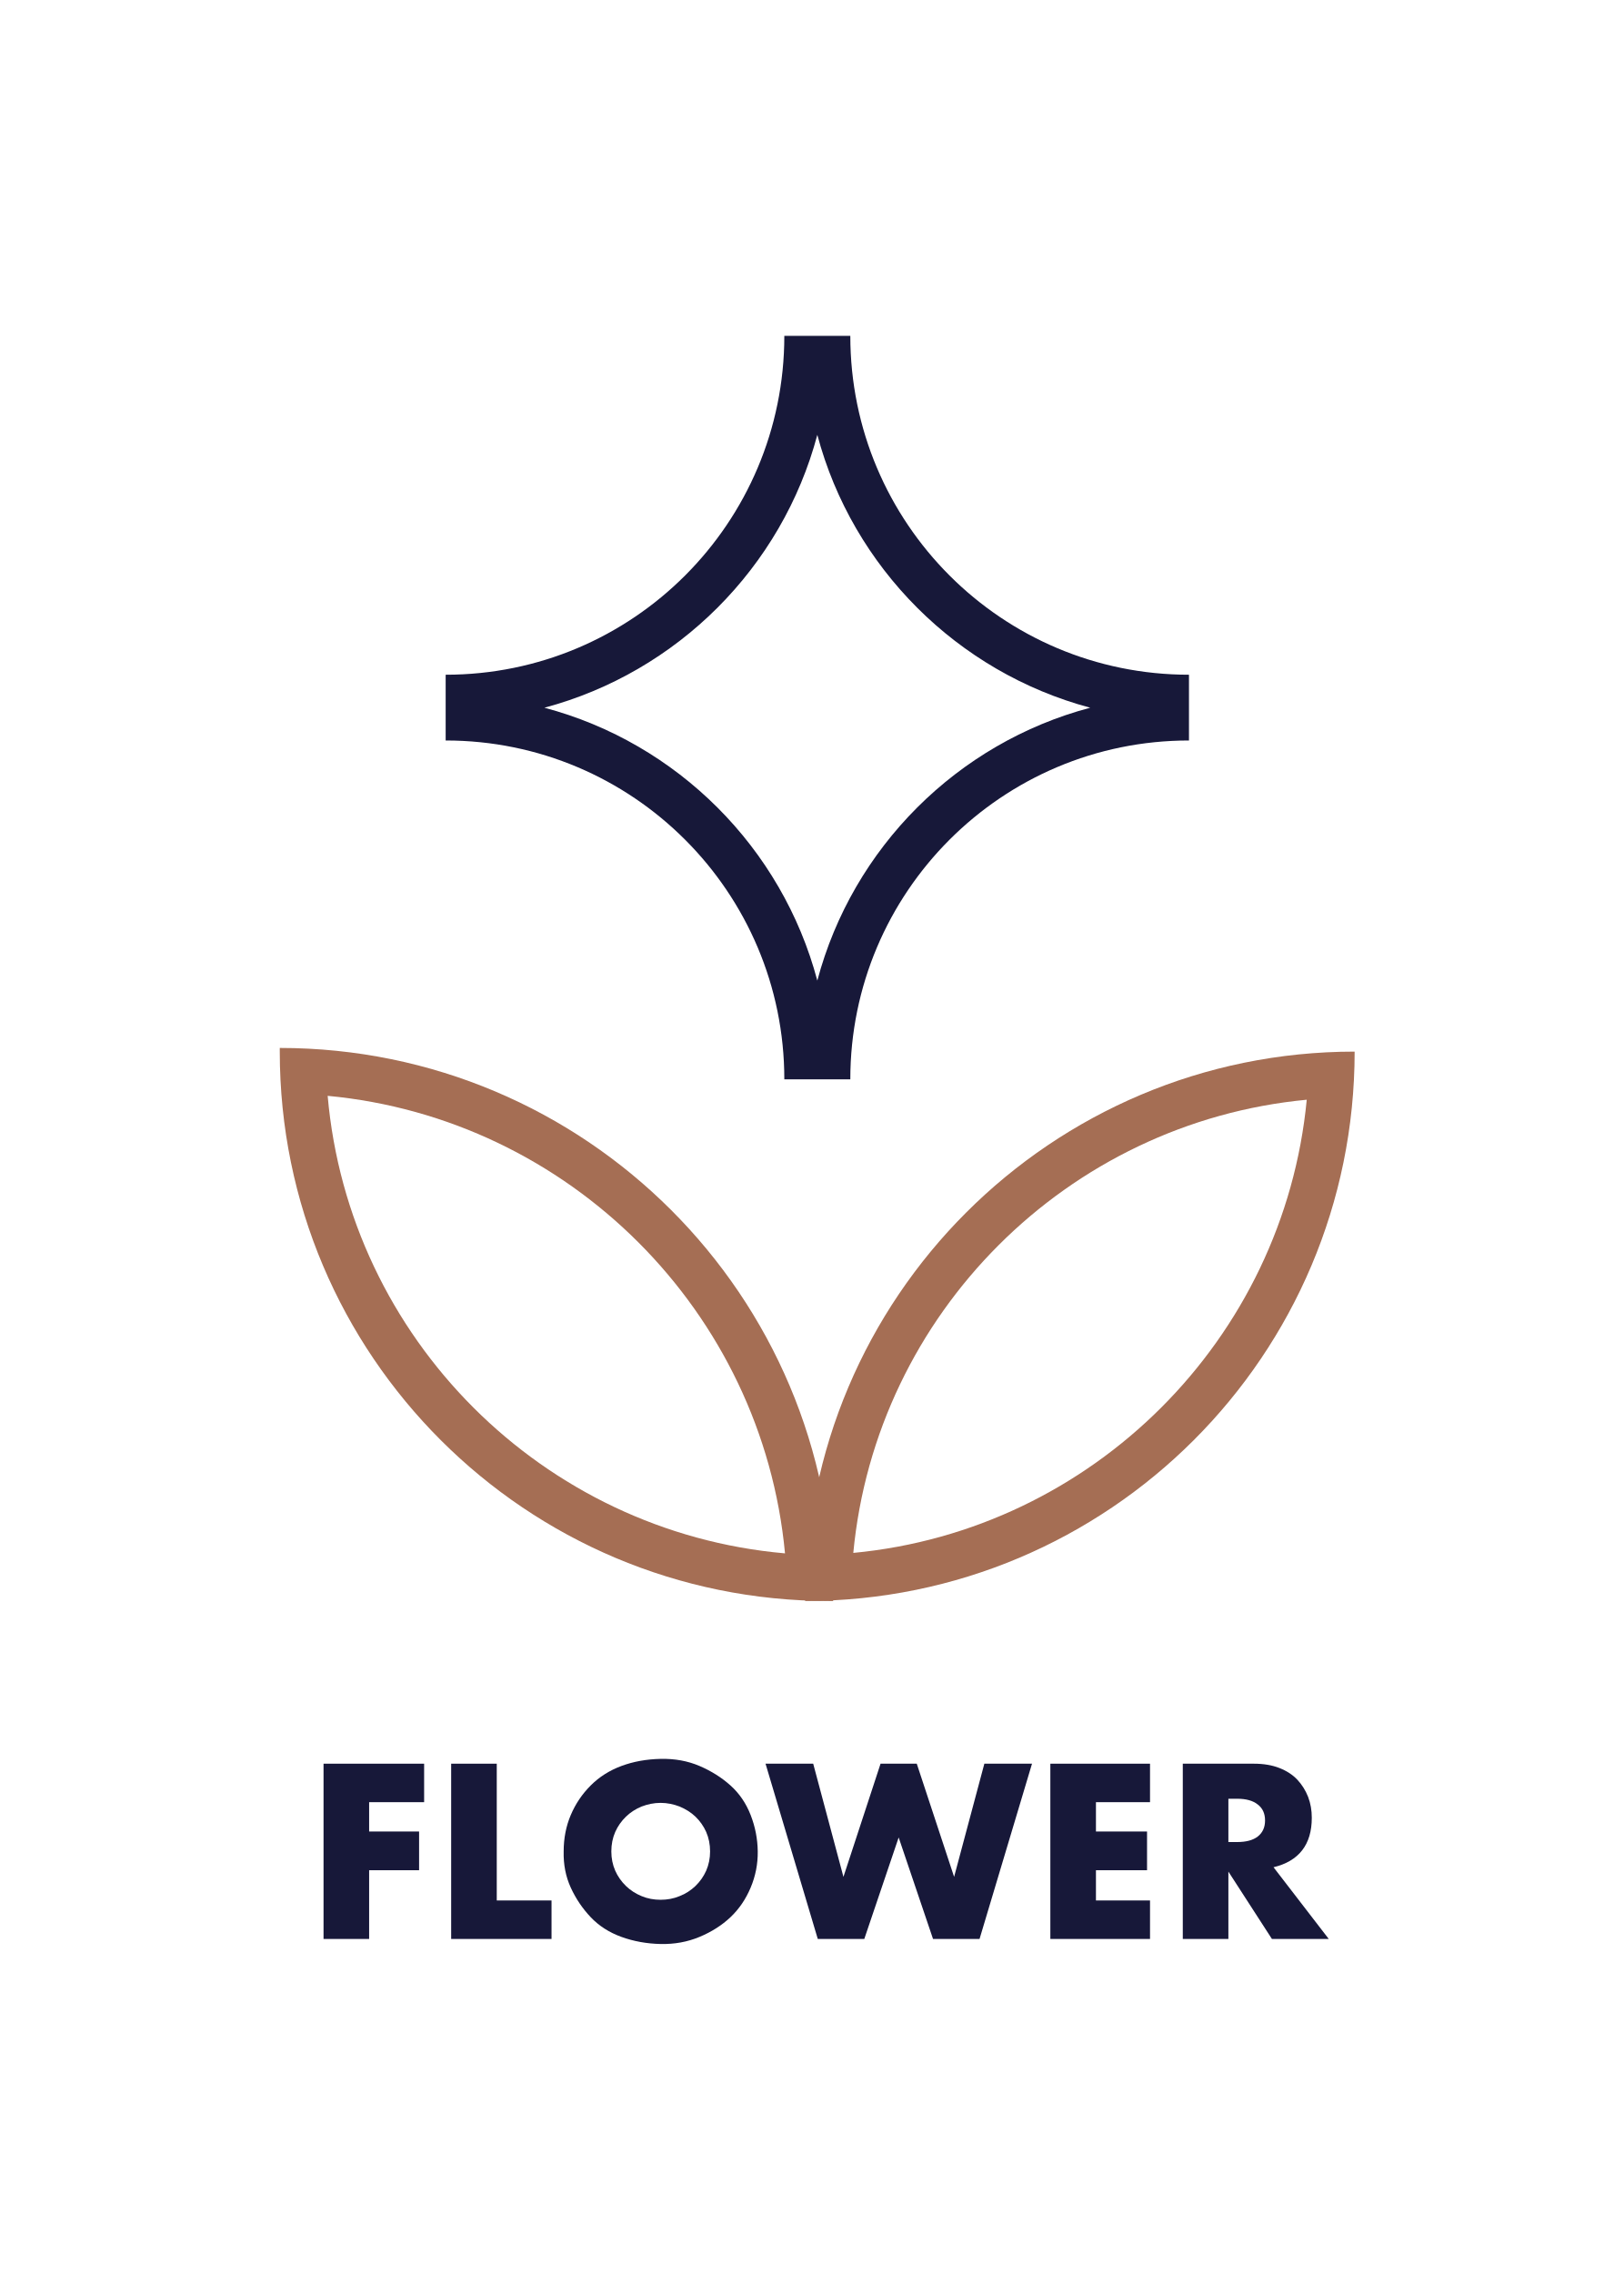
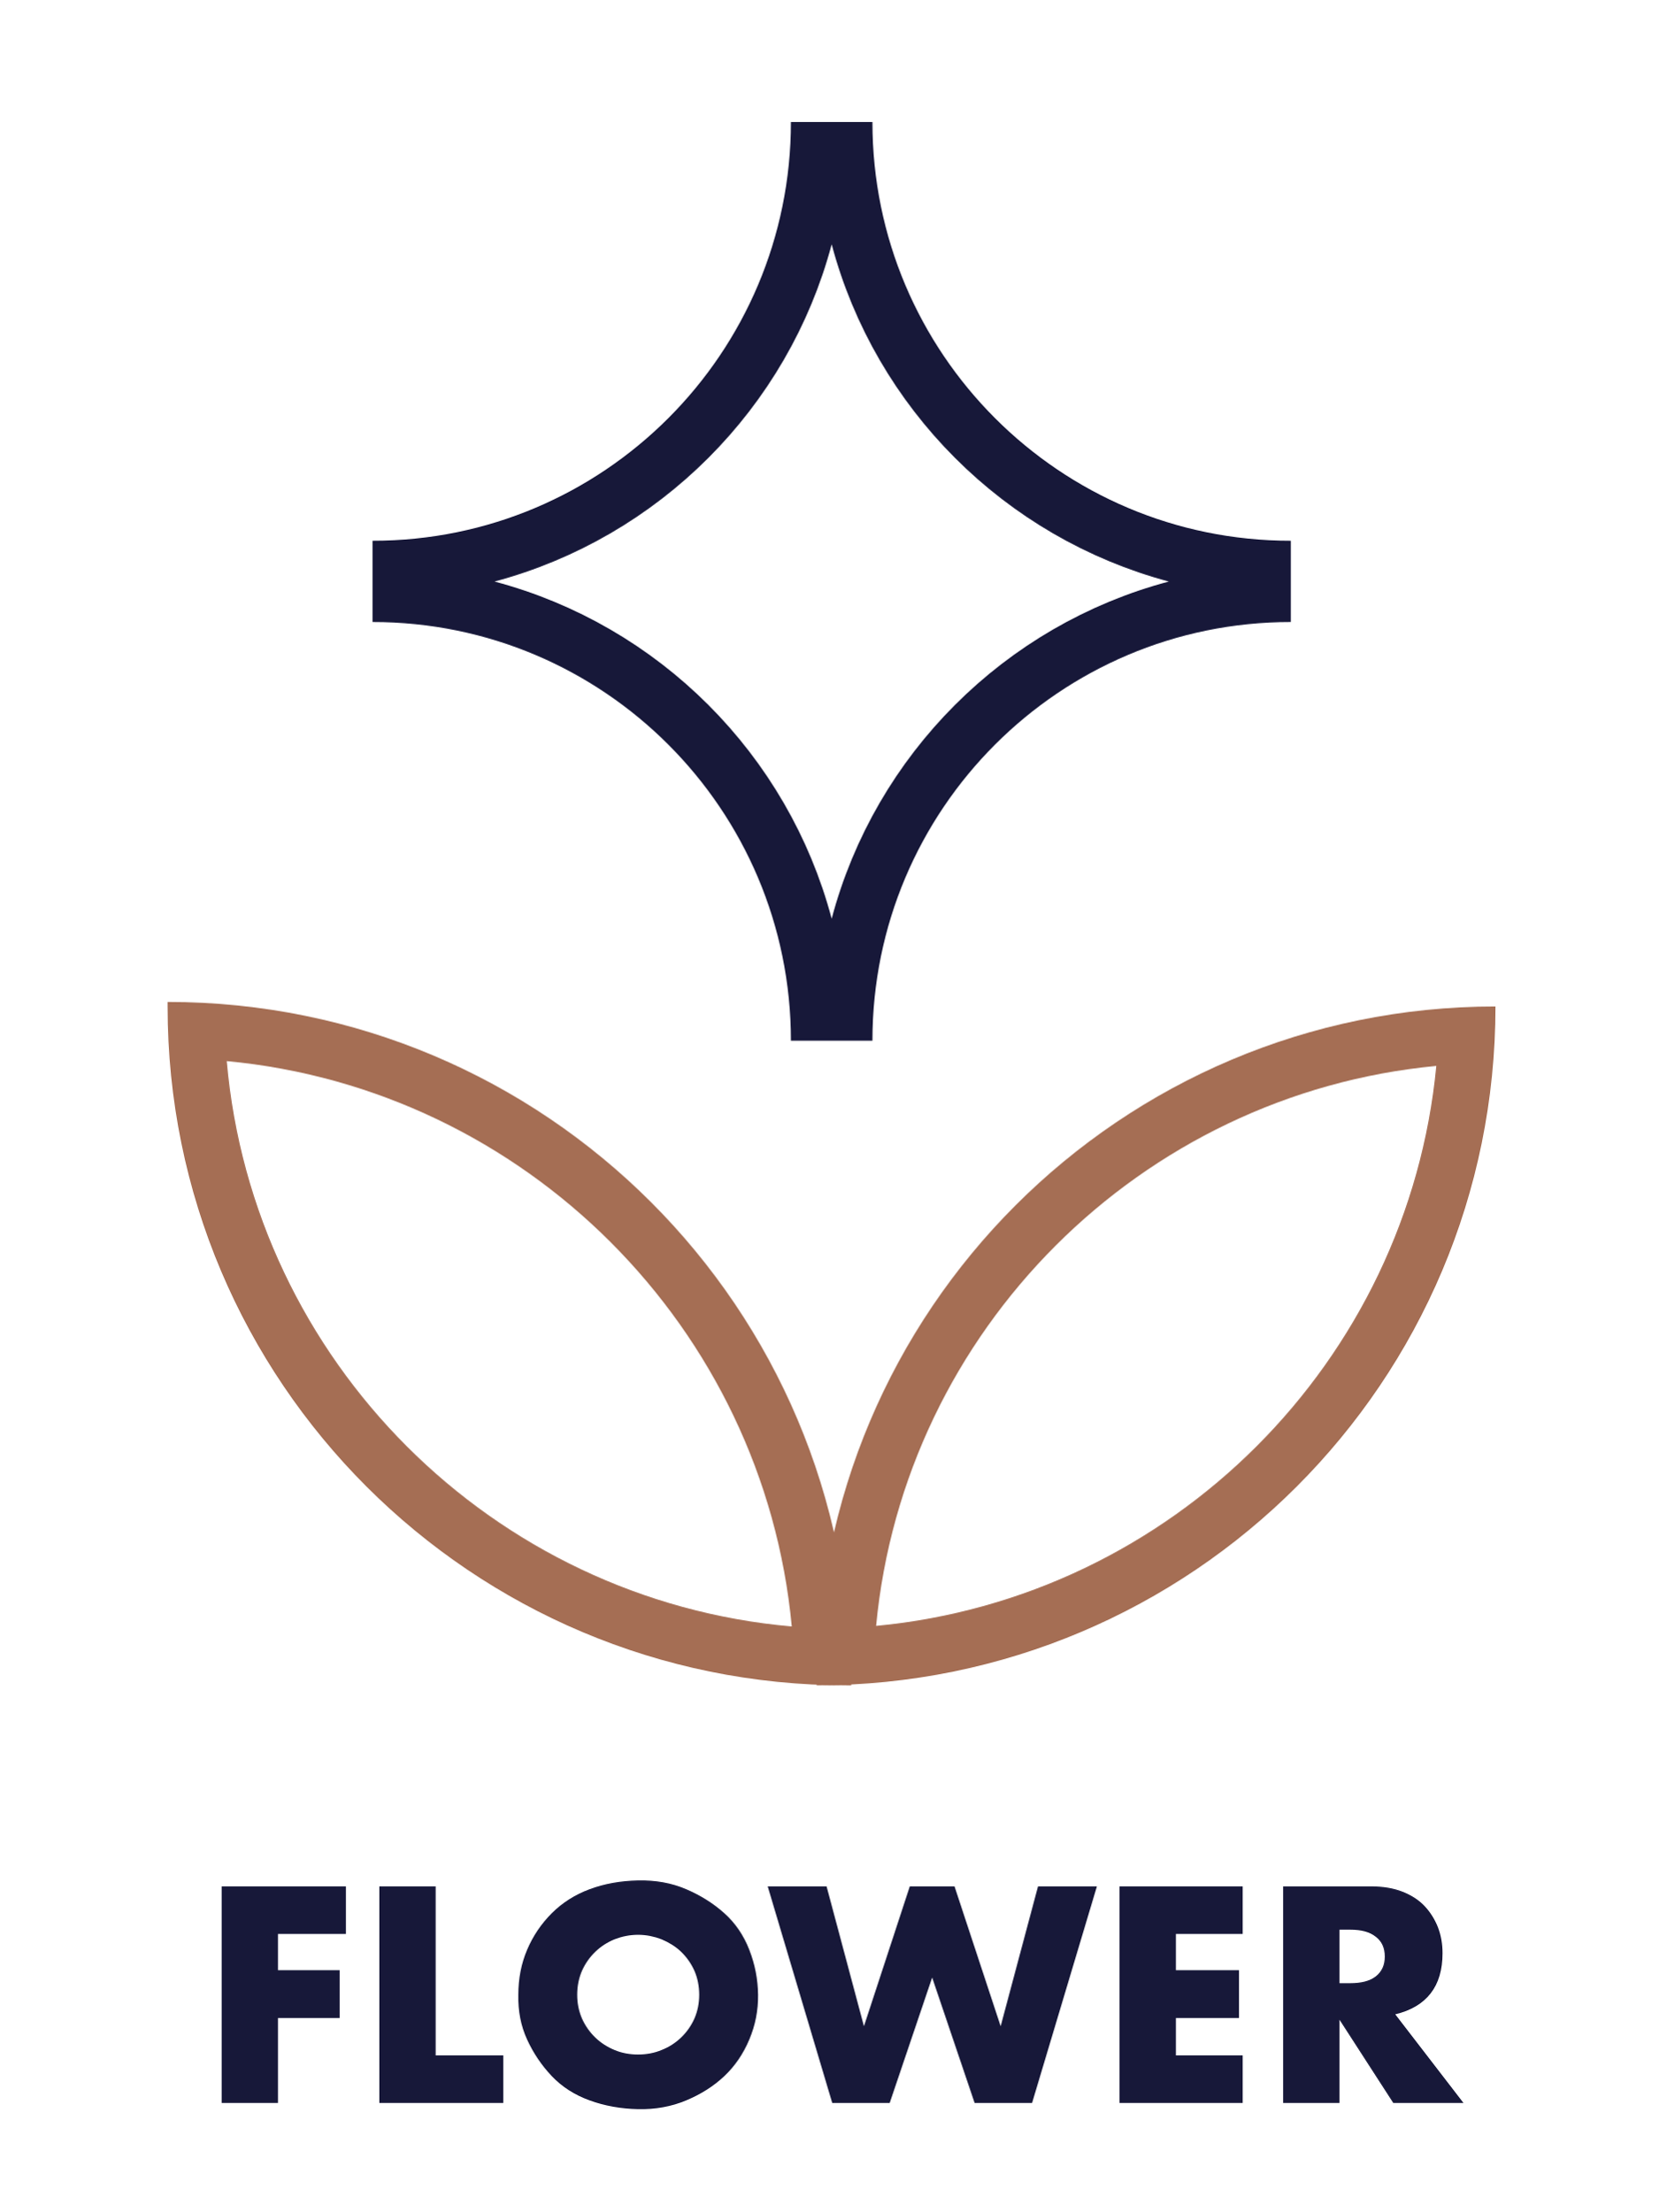
- <svg xmlns="http://www.w3.org/2000/svg" id="Flowers" viewBox="0 0 70.87 99.21">
+ <svg xmlns="http://www.w3.org/2000/svg" id="Flowers" viewBox="6.29 10.35 58.6 78.1">
  <defs>
    <style>
      .cls-1 {
        fill: #a56e54;
      }

      .cls-2 {
        fill: #171839;
      }
    </style>
  </defs>
  <g>
    <path class="cls-2" d="M18.51,78.66h-2.4v1.28h2.18v1.69h-2.18v3h-1.99v-7.65h4.39V78.66Z" />
    <path class="cls-2" d="M21.68,76.98v5.97h2.39v1.68h-4.38v-7.65H21.68Z" />
    <path class="cls-2" d="M24.6,80.81q0-.86.31-1.59t.87-1.29,1.34-.85,1.71-.31,1.7.31,1.35.85.88,1.29.31,1.59-.31,1.58-.88,1.29-1.35.86-1.7.31-1.71-.31-1.34-.86-.87-1.29T24.6,80.81ZM26.68,80.81q0,.45.17.84.17.38.47.67.29.28.68.44c.26.11.54.16.83.16s.57-.05.83-.16c.26-.1.49-.25.69-.44q.3-.29.47-.67.17-.39.17-.84,0-.46-.17-.85-.17-.38-.47-.67c-.2-.19-.43-.33-.69-.44-.26-.1-.54-.16-.83-.16s-.57.06-.83.16q-.39.16-.68.44-.3.29-.47.67Q26.68,80.35,26.68,80.81Z" />
    <path class="cls-2" d="M35.49,76.98l1.32,4.94,1.62-4.94h1.58l1.63,4.94,1.32-4.94h2.08l-2.29,7.65h-2.03l-1.5-4.43-1.5,4.43h-2.03l-2.28-7.65H35.49Z" />
    <path class="cls-2" d="M50.19,78.66h-2.36v1.28h2.23v1.69h-2.23v1.32h2.36v1.68h-4.35v-7.65h4.35V78.66Z" />
    <path class="cls-2" d="M57.99,84.63h-2.48l-1.9-2.94v2.94h-1.99v-7.65h3.1q.64,0,1.12.19t.78.51.47.75c.11.29.16.59.16.91q0,.88-.42,1.42-.42.54-1.25.74L57.99,84.63ZM53.61,80.4h.38q.59,0,.9-.24.32-.25.32-.7,0-.46-.32-.7-.31-.25-.9-.25h-.38V80.4Z" />
  </g>
  <path class="cls-1" d="M14.3,47.83c10.55.99,18.97,9.42,19.96,19.97C23.68,66.87,15.23,58.42,14.3,47.83H14.3ZM12.21,45.74v.16c0,13.25,10.74,23.98,23.99,23.98h.16C36.36,56.55,25.55,45.74,12.21,45.74H12.21Z" />
  <path class="cls-1" d="M57.03,48c-1,10.45-9.34,18.79-19.79,19.78C38.23,57.33,46.58,48.99,57.03,48H57.03ZM59.12,45.9c-13.24,0-23.98,10.74-23.98,23.98h0c13.25,0,23.98-10.73,23.98-23.98h0Z" />
  <path class="cls-2" d="M35.67,18.98c1.54,5.79,6.11,10.36,11.91,11.91-5.8,1.54-10.37,6.11-11.91,11.91-1.54-5.8-6.11-10.37-11.91-11.91C29.56,29.34,34.13,24.77,35.67,18.98H35.67ZM37.11,14.66h-2.88c0,8.17-6.62,14.79-14.78,14.79v2.87c8.16,0,14.78,6.62,14.78,14.79h2.88c0-8.17,6.62-14.79,14.78-14.79v-2.87C43.73,29.45,37.11,22.83,37.11,14.66H37.11Z" />
</svg>
